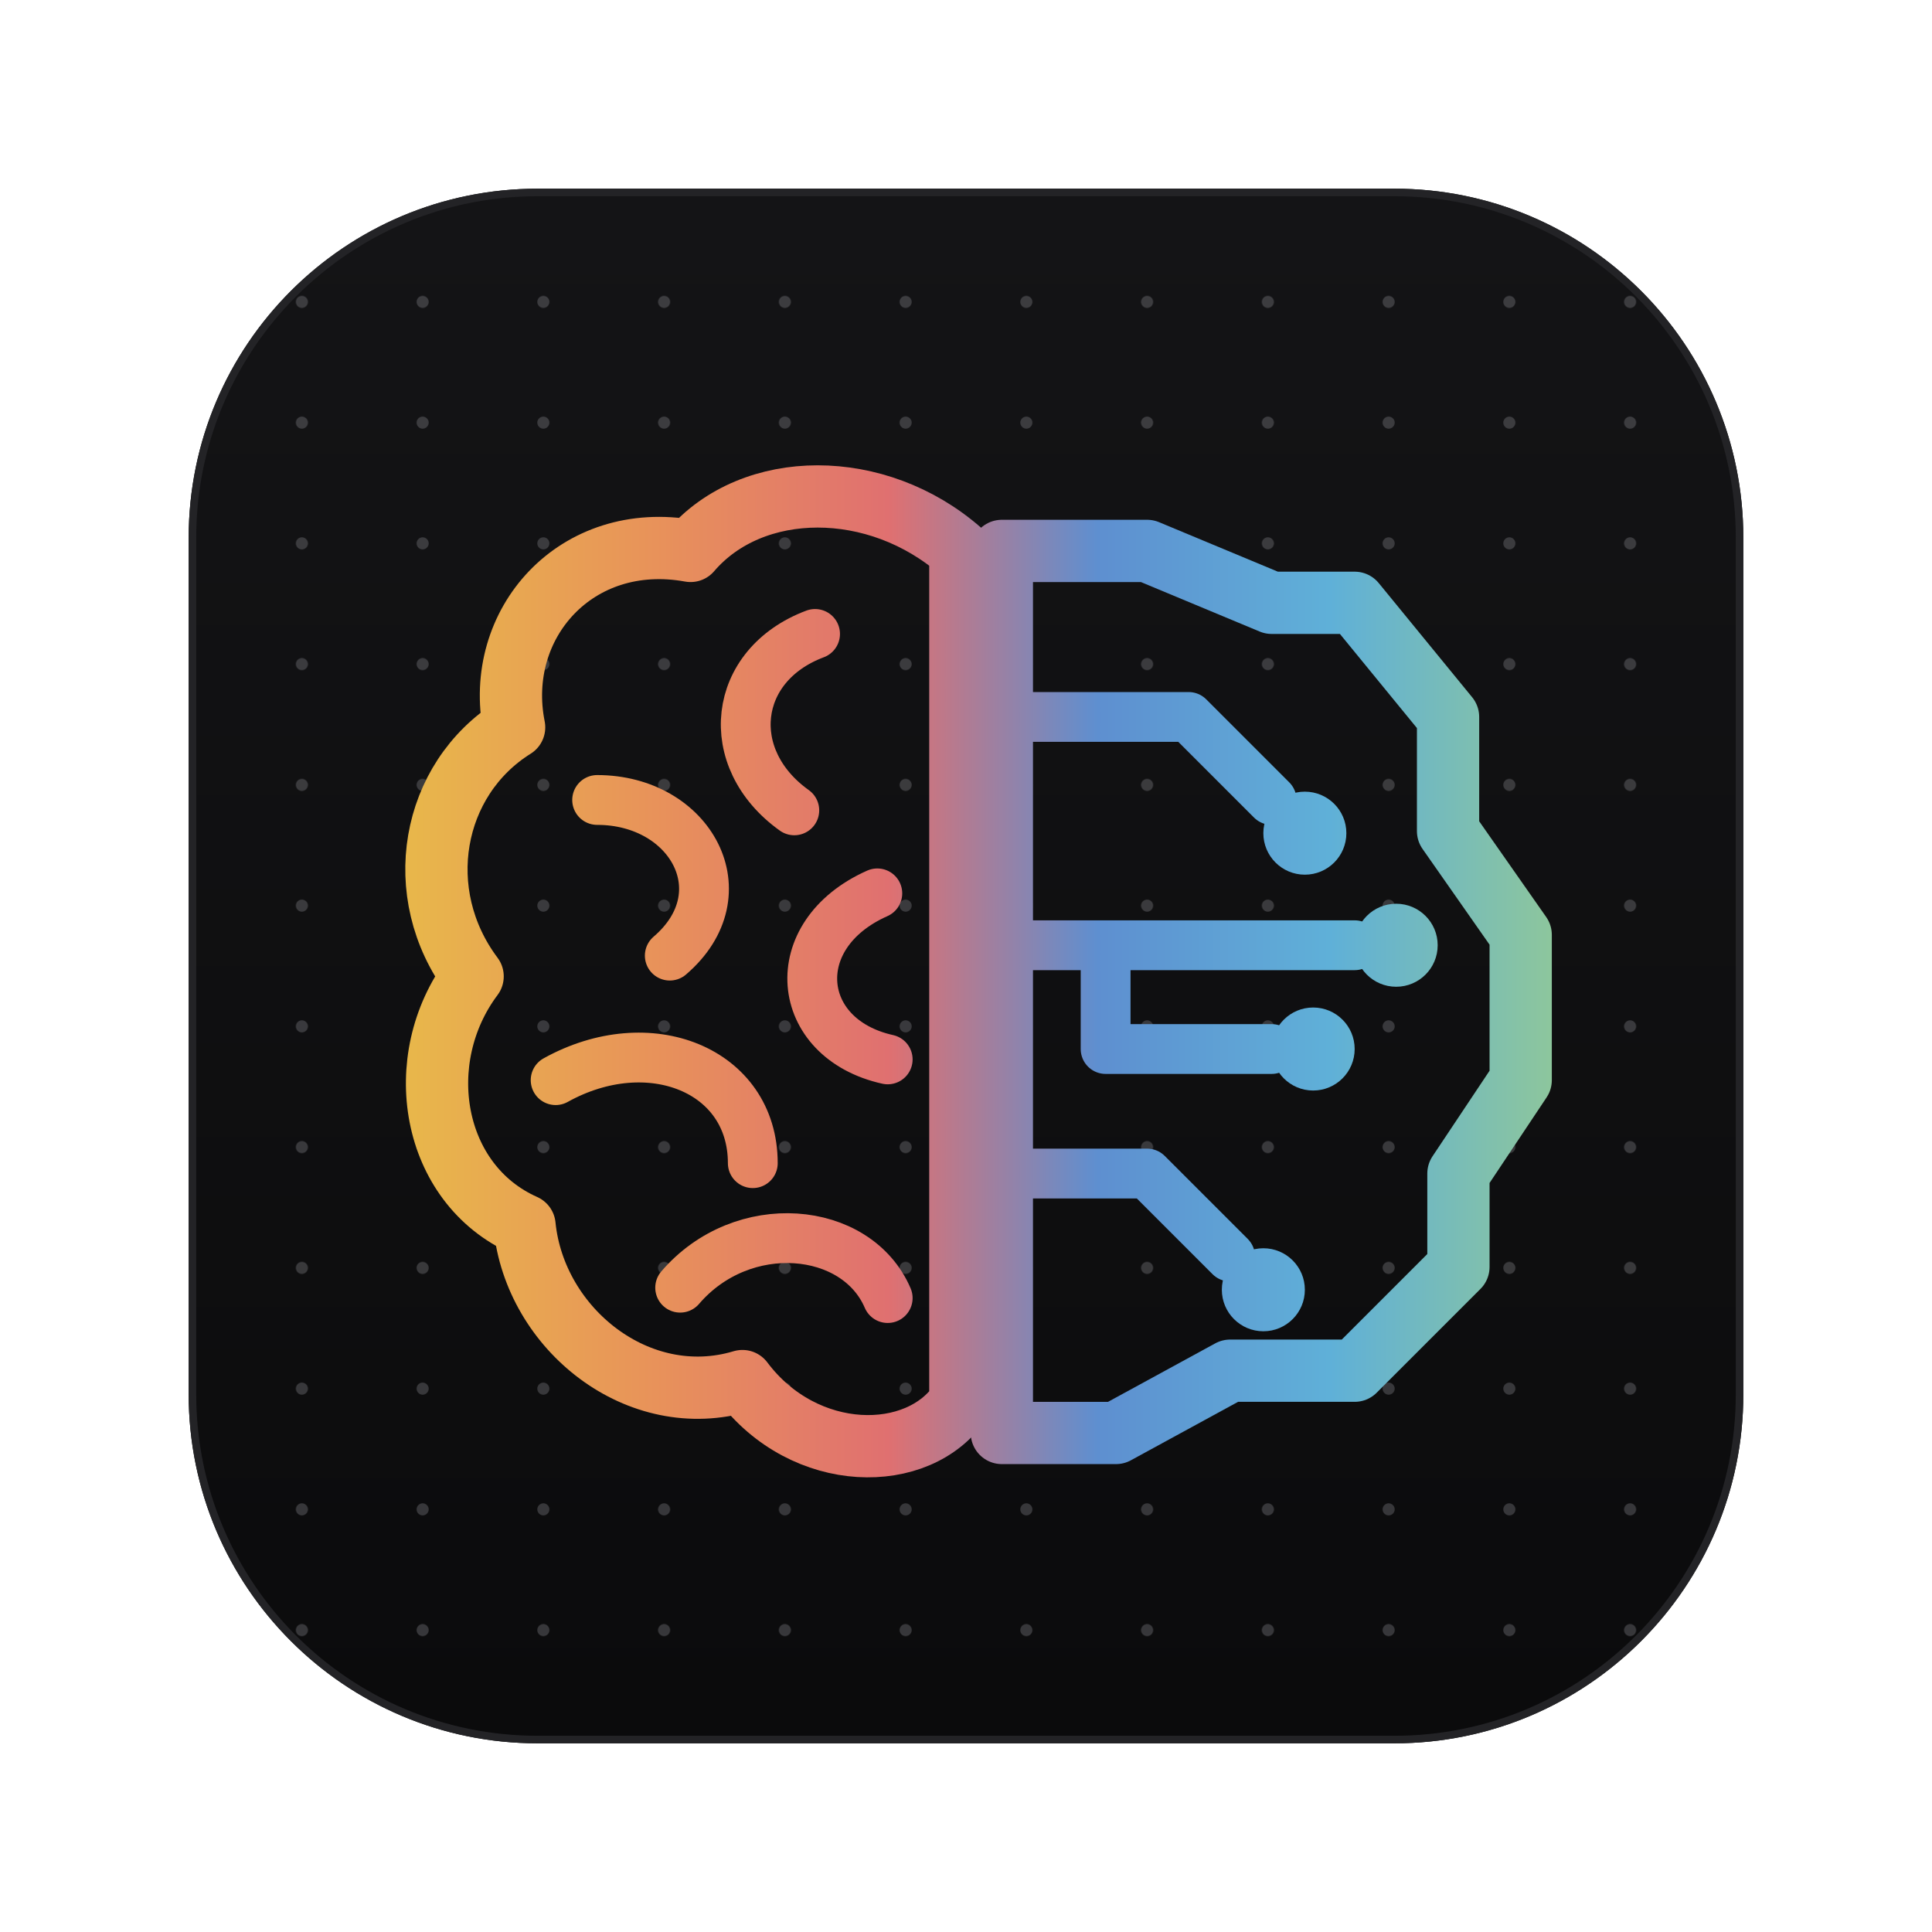
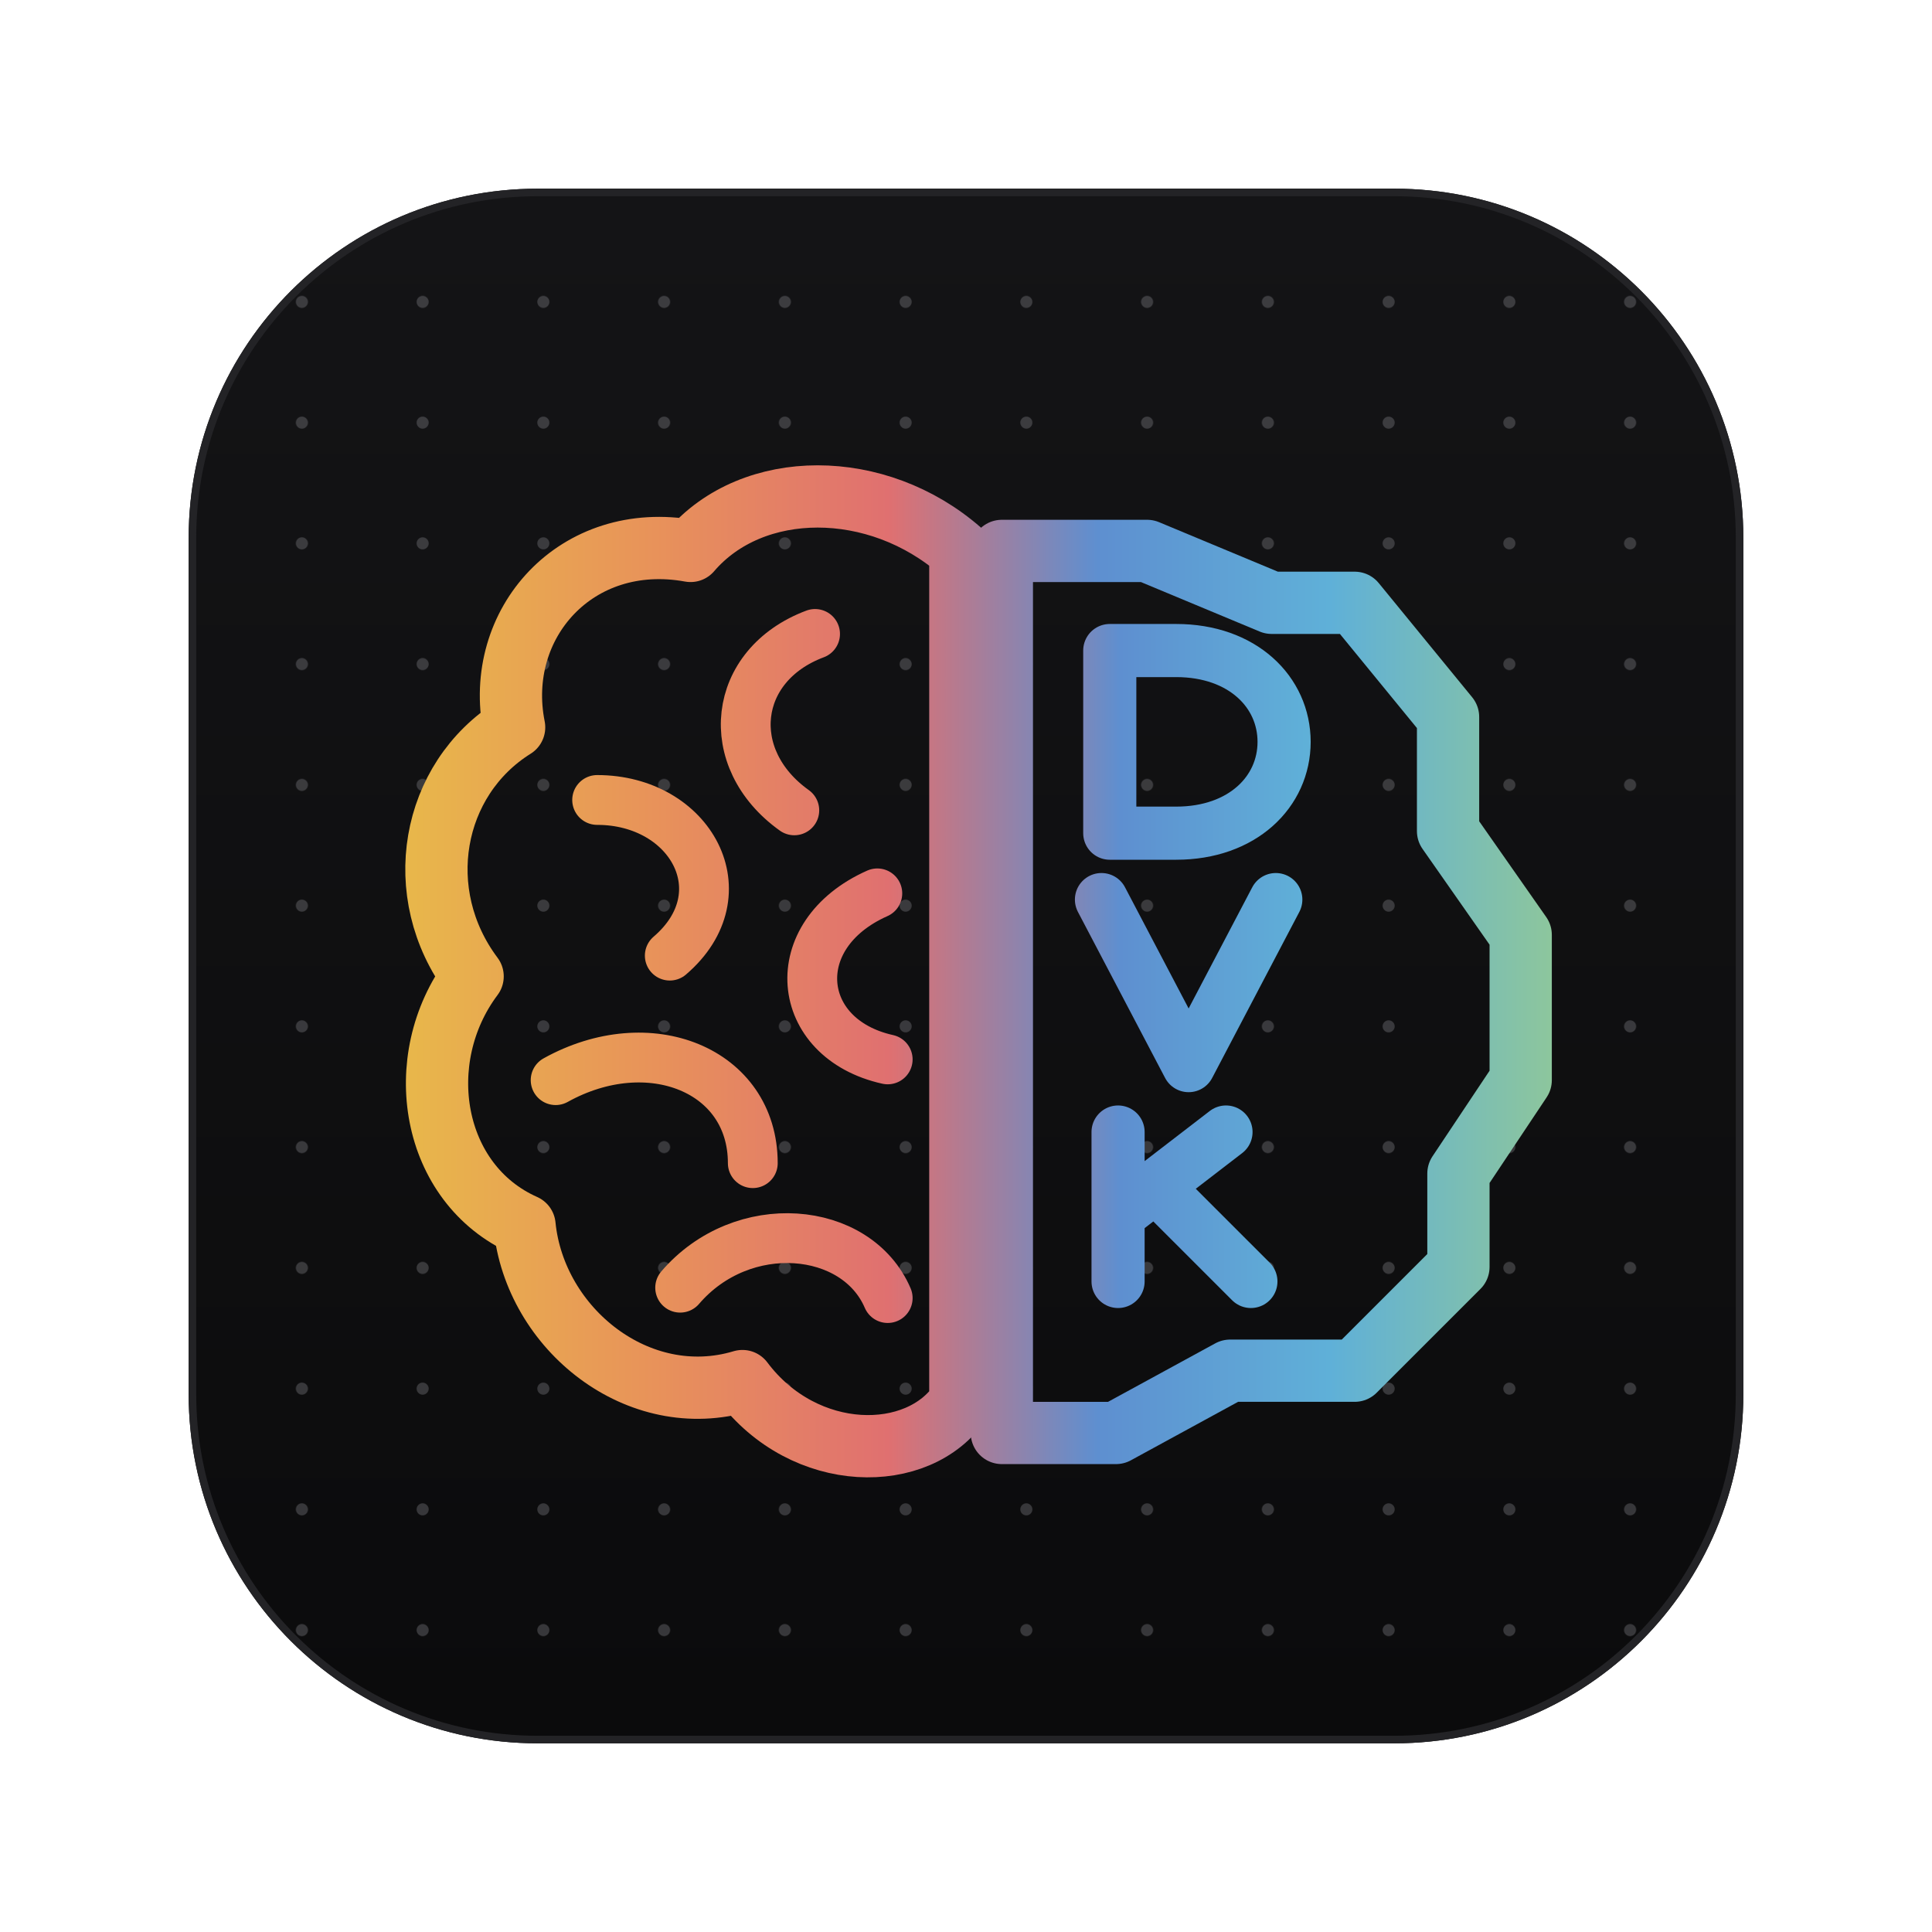
<svg xmlns="http://www.w3.org/2000/svg" viewBox="0 0 1024 1024" width="1024" height="1024">
  <defs>
    <clipPath id="tile">
      <rect x="100" y="100" width="824" height="824" rx="185" />
    </clipPath>
    <pattern id="dots" x="0" y="0" width="64" height="64" patternUnits="userSpaceOnUse">
      <circle cx="32" cy="32" r="3.2" fill="#808084" fill-opacity="0.38" />
    </pattern>
    <linearGradient id="sheet" x1="0" y1="0" x2="0" y2="1">
      <stop offset="0" stop-color="#141416" />
      <stop offset="1" stop-color="#0b0b0c" />
    </linearGradient>
    <linearGradient id="spec" gradientUnits="userSpaceOnUse" x1="4" y1="0" x2="60" y2="0">
      <stop offset="0" stop-color="#e8b84a" />
      <stop offset=".22" stop-color="#e8925a" />
      <stop offset=".42" stop-color="#e07070" />
      <stop offset=".6" stop-color="#5e8fd0" />
      <stop offset=".8" stop-color="#5fb0d8" />
      <stop offset="1" stop-color="#8fc79a" />
    </linearGradient>
  </defs>
  <g clip-path="url(#tile)">
    <rect x="100" y="100" width="824" height="824" fill="url(#sheet)" />
    <rect x="100" y="100" width="824" height="824" fill="url(#dots)" />
  </g>
  <rect x="102" y="102" width="820" height="820" rx="183" fill="none" stroke="#232326" stroke-width="4" />
  <g transform="translate(168 182) scale(11)">
    <g fill="none" stroke="url(#spec)" stroke-linecap="round" stroke-linejoin="round">
      <path d="M31 10C27 6.5 21 6.5 18 10C12.5 9 8.5 13.5 9.5 18.5C5.5 21 4.5 26.5 7.5 30.5C4.5 34.5 5.5 40.5 10 42.5C10.5 47.5 15.5 51.5 20.5 50C23.5 54 29 54 31 51Z" stroke-width="3" />
      <path d="M33 10H40L46 12.5H50L54.5 18V23.5L58 28.5V35.5L55 40V44.5L50 49.5H44L38.5 52.5H33Z" stroke-width="3" />
      <path d="M24 14C20 15.5 19.5 20 23 22.5M13.5 22C18 22 20.5 26.5 17 29.5M11.5 35.5C16 33 21 35 21 39.5M27 26.5C22.5 28.5 23 33.5 27.5 34.5M17.5 45.5C20.5 42 26 42.5 27.5 46" stroke-width="2.4" />
-       <path d="M33 18H42L46 22M33 29H50M33 40H40L44 44M38 29V34H46" stroke-width="2.4" />
-     </g>
-     <g fill="url(#spec)">
-       <circle cx="47.6" cy="23.6" r="2" />
-       <circle cx="52" cy="29" r="2" />
-       <circle cx="45.6" cy="45.6" r="2" />
-       <circle cx="48" cy="34" r="2" />
+       <path transform="translate(8.6 4.4) scale(.8)" d="M37 13H41C45 13 47.5 15.5 47.5 18.5C47.5 21.5 45 24 41 24H37ZM36.5 28 41.75 38 47 28M37.5 42V51M37.5 47 44 42M40 45.5 45.5 51" stroke-width="3.2" />
    </g>
  </g>
</svg>
